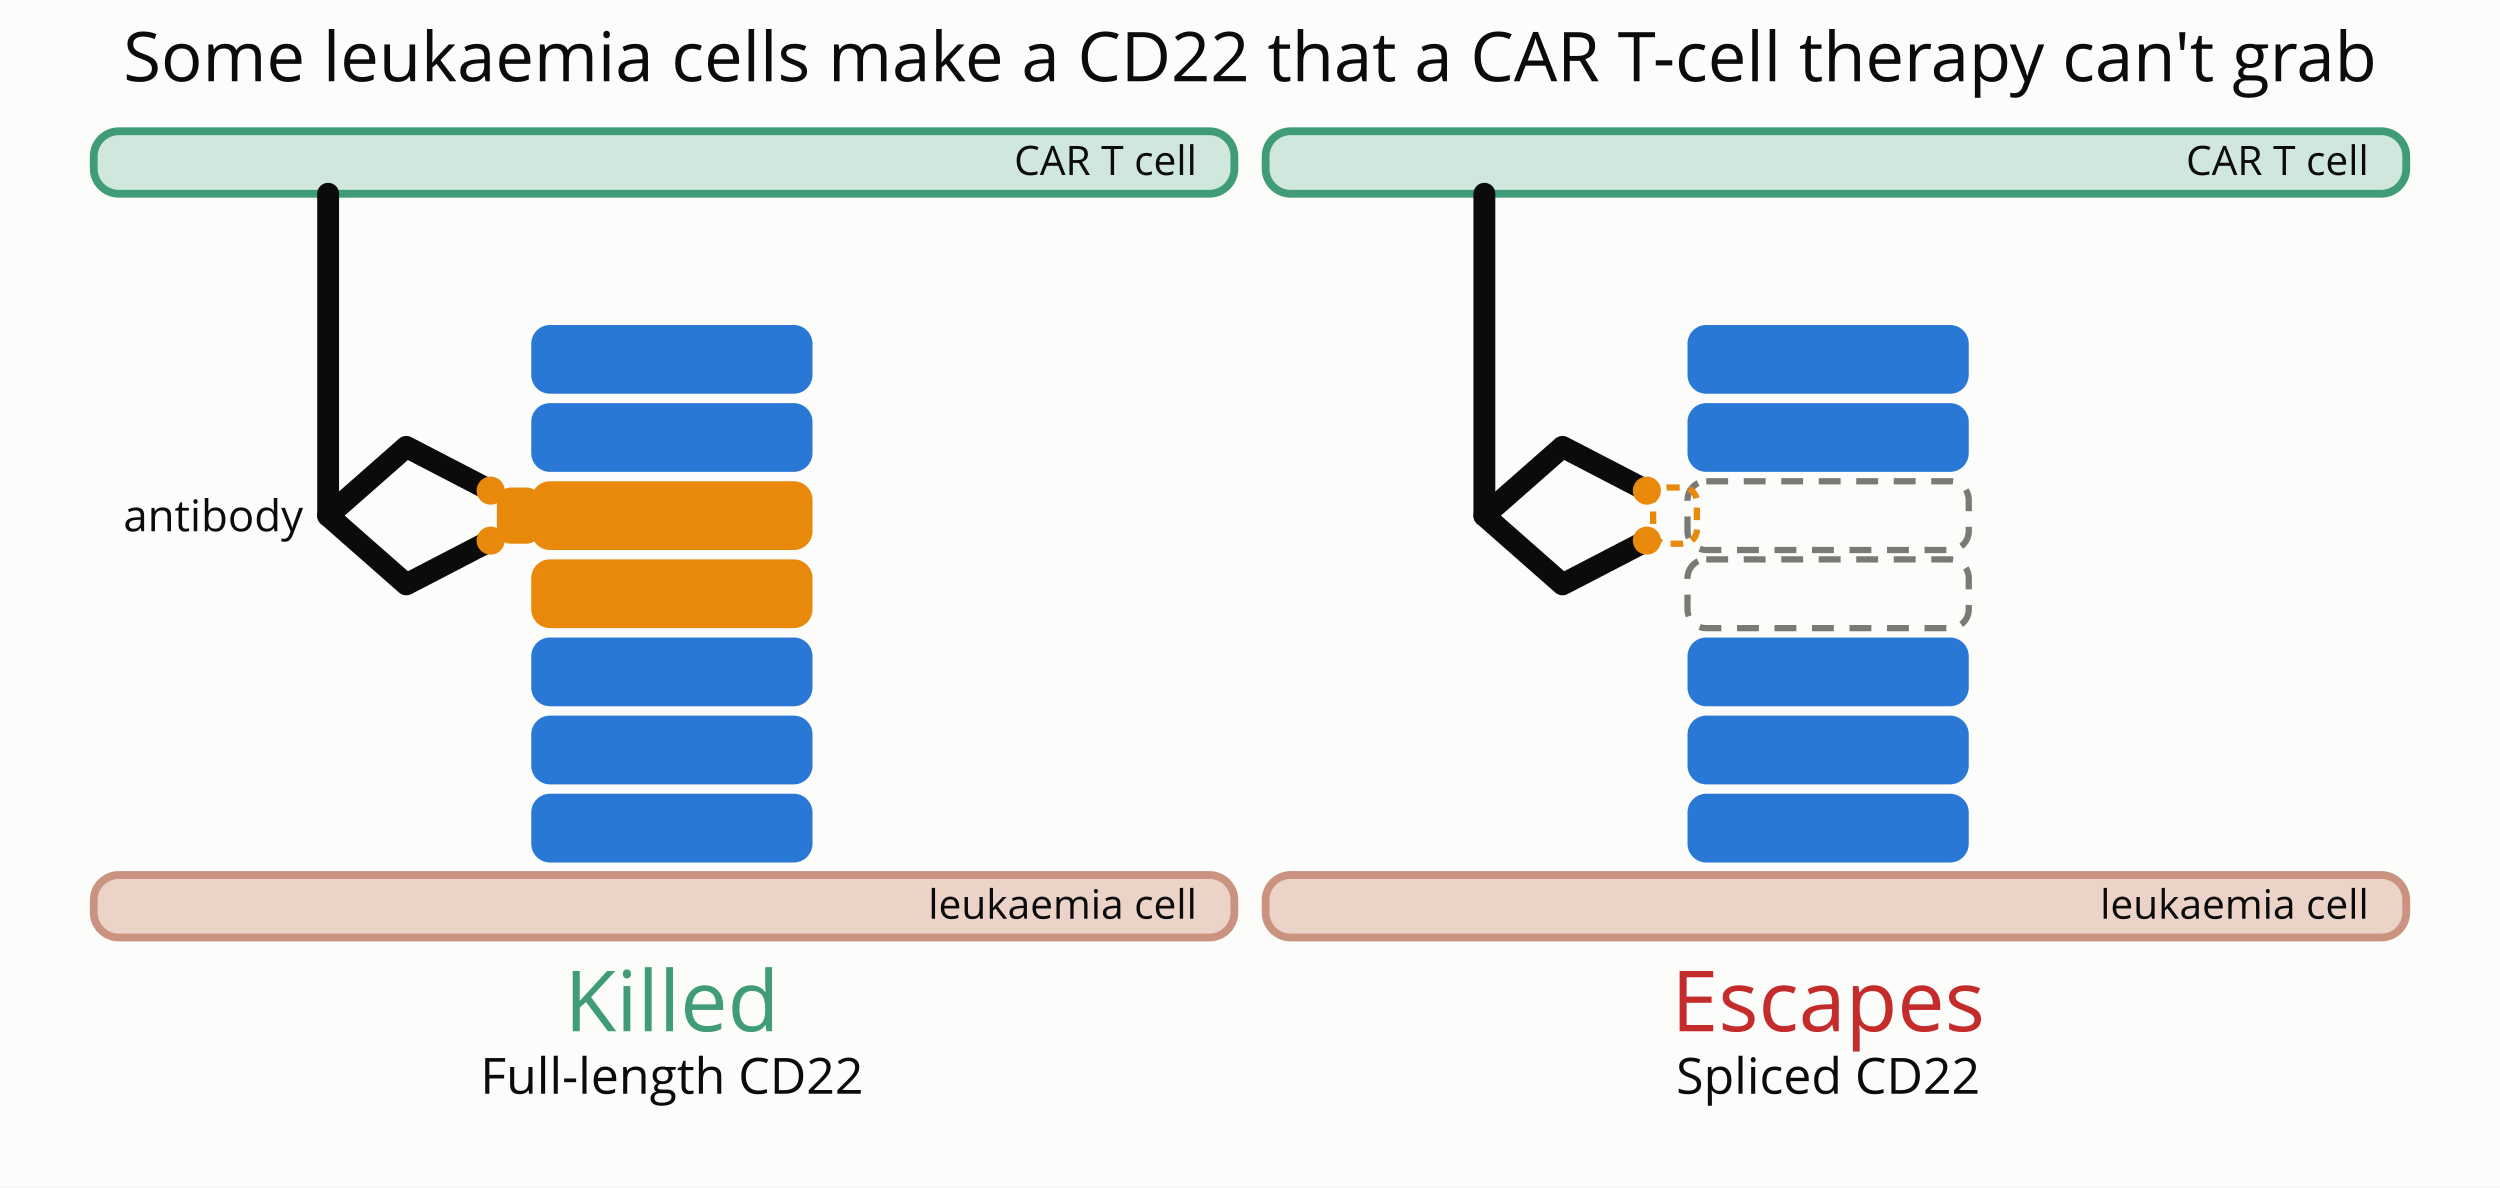
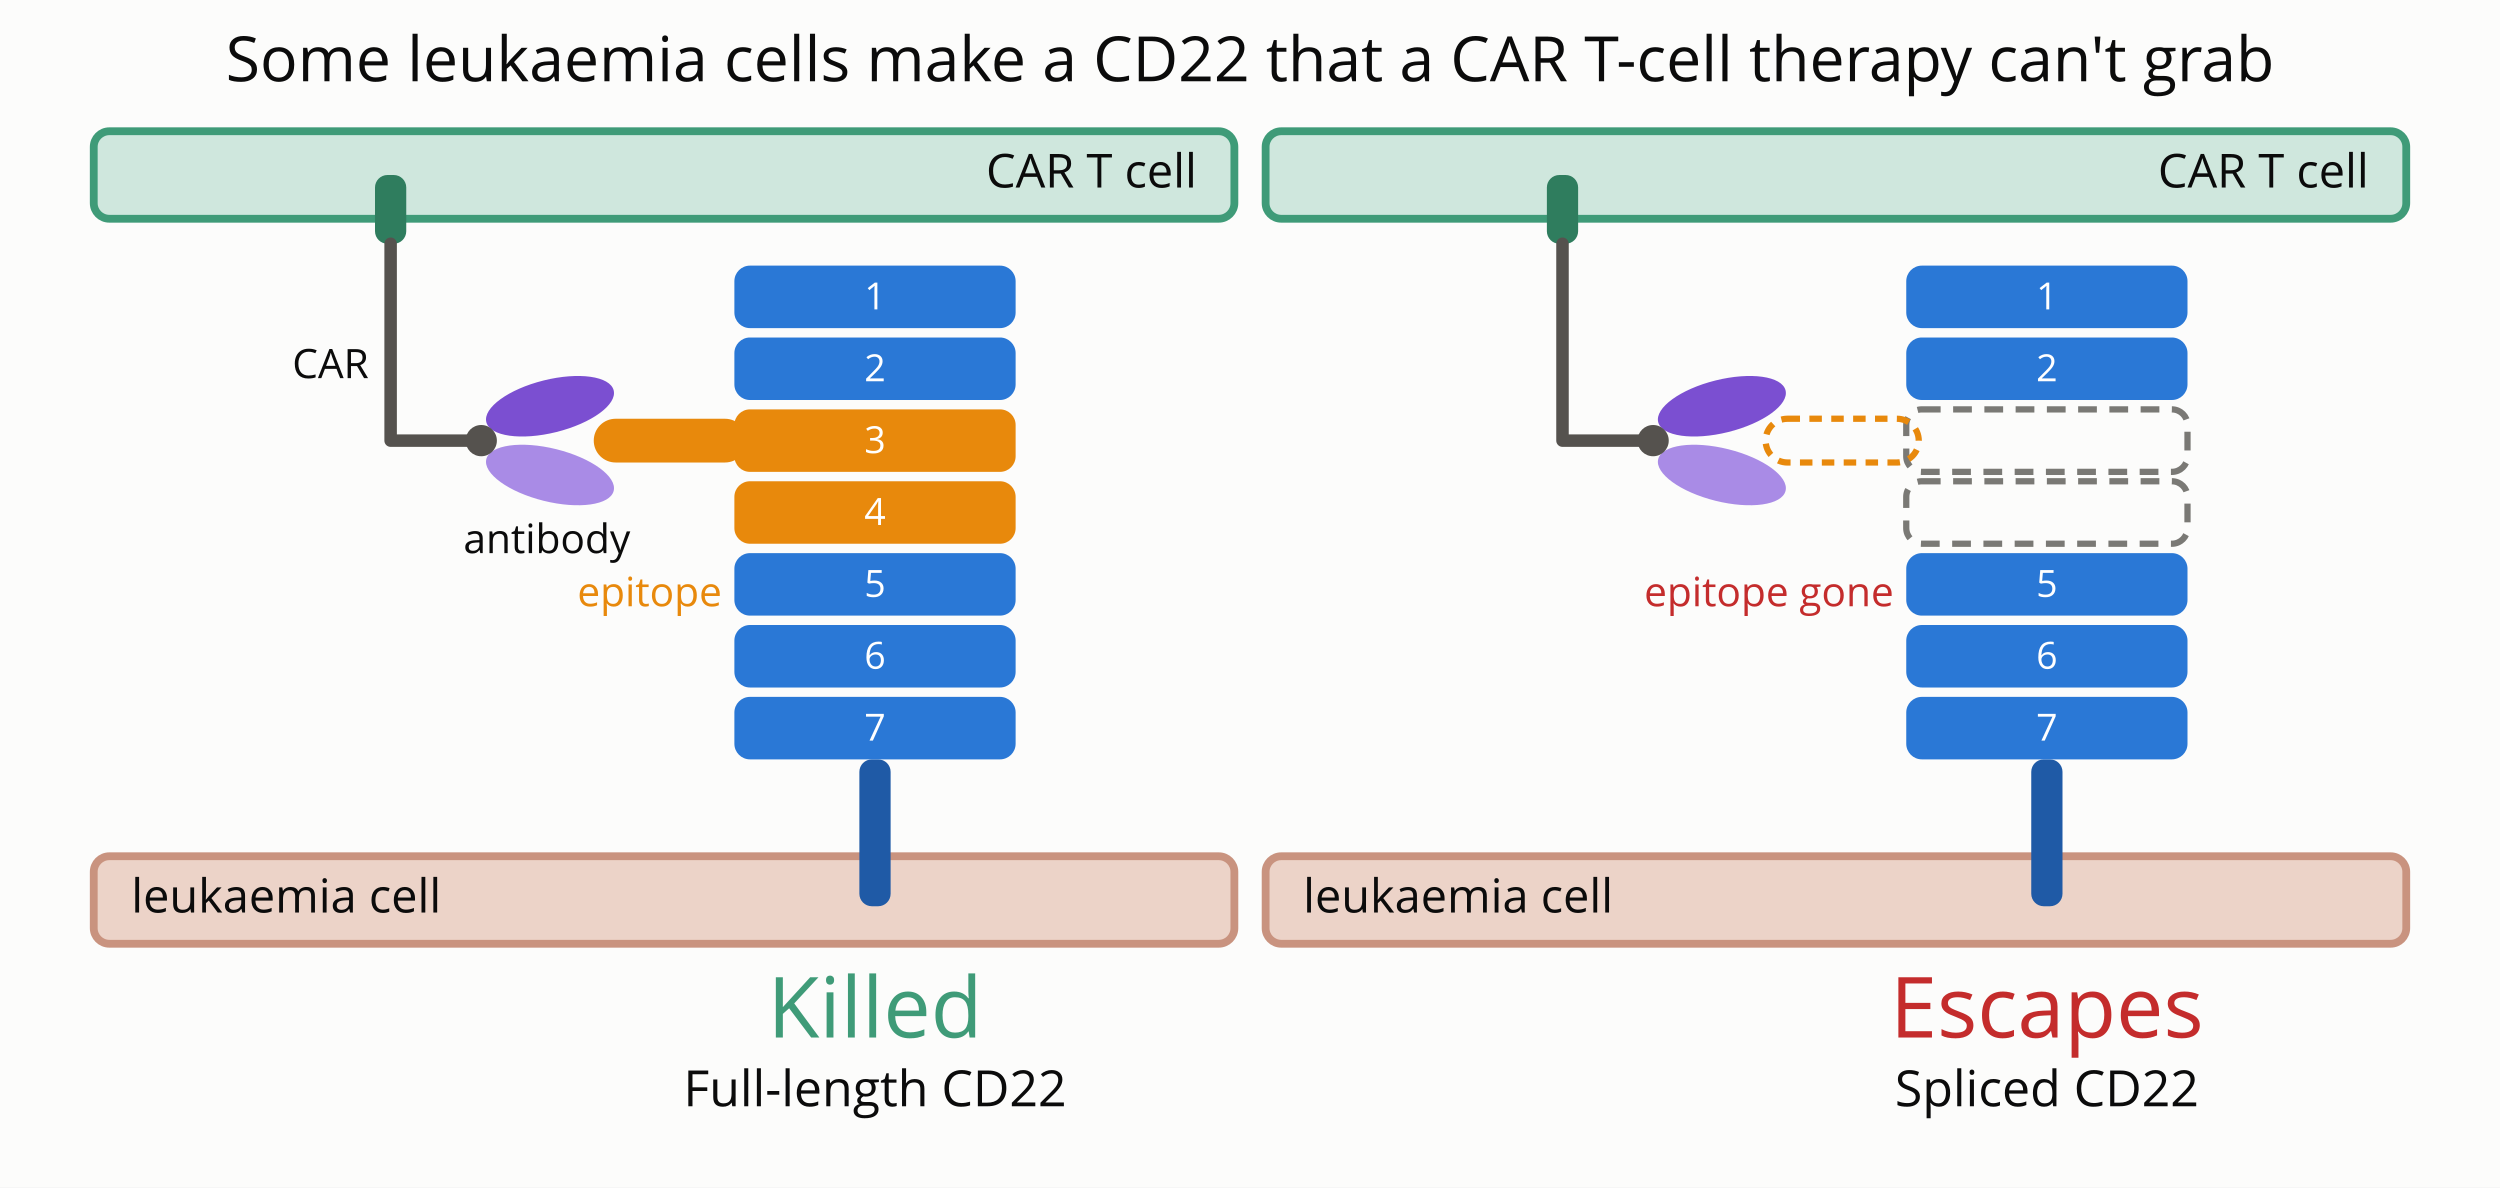
<svg xmlns="http://www.w3.org/2000/svg" viewBox="0 0 1600 760" font-family="Open Sans, Helvetica, Arial, sans-serif">
  <rect width="1600" height="760" fill="#fcfcfb" />
-   <text x="800" y="52" font-size="44" text-anchor="middle" fill="#0b0b0b">Some leukaemia cells make a CD22 that a CAR T-cell therapy can't grab</text>
-   <rect x="60" y="84" width="730" height="40" rx="16" fill="#cfe7dd" stroke="#3f9b78" stroke-width="5" />
-   <text x="766" y="112" font-size="26" text-anchor="end" fill="#0b0b0b">CAR T cell</text>
-   <rect x="60" y="560" width="730" height="40" rx="16" fill="#ecd3c8" stroke="#c9937f" stroke-width="5" />
-   <text x="766" y="588" font-size="26" text-anchor="end" fill="#0b0b0b">leukaemia cell</text>
-   <rect x="340.0" y="208" width="180" height="44" rx="12" fill="#2a78d6" />
-   <rect x="340.0" y="258" width="180" height="44" rx="12" fill="#2a78d6" />
-   <rect x="340.0" y="308" width="180" height="44" rx="12" fill="#e8890c" />
-   <rect x="340.0" y="358" width="180" height="44" rx="12" fill="#e8890c" />
-   <rect x="340.0" y="408" width="180" height="44" rx="12" fill="#2a78d6" />
-   <rect x="340.0" y="458" width="180" height="44" rx="12" fill="#2a78d6" />
-   <rect x="340.0" y="508" width="180" height="44" rx="12" fill="#2a78d6" />
-   <path d="M210.0 124 L210.0 330.0" stroke="#0b0b0b" stroke-width="14" stroke-linecap="round" />
-   <path d="M314.0 314.0 L260.0 286.0 L210.0 330.0 L260.0 374.0 L314.0 346.0" stroke="#0b0b0b" stroke-width="14" fill="none" stroke-linecap="round" stroke-linejoin="round" />
-   <circle cx="314.0" cy="314.0" r="9" fill="#e8890c" />
-   <circle cx="314.0" cy="346.0" r="9" fill="#e8890c" />
-   <rect x="318.0" y="312.0" width="28" height="36" rx="9" fill="#e8890c" />
-   <text x="194.0" y="340.0" font-size="28" text-anchor="end" fill="#0b0b0b">antibody</text>
-   <text x="430" y="660" font-size="54" text-anchor="middle" fill="#3f9b78">Killed</text>
-   <text x="430" y="700" font-size="32" text-anchor="middle" fill="#0b0b0b">Full-length CD22</text>
-   <rect x="810" y="84" width="730" height="40" rx="16" fill="#cfe7dd" stroke="#3f9b78" stroke-width="5" />
-   <text x="1516" y="112" font-size="26" text-anchor="end" fill="#0b0b0b">CAR T cell</text>
-   <rect x="810" y="560" width="730" height="40" rx="16" fill="#ecd3c8" stroke="#c9937f" stroke-width="5" />
-   <text x="1516" y="588" font-size="26" text-anchor="end" fill="#0b0b0b">leukaemia cell</text>
-   <rect x="1080.0" y="208" width="180" height="44" rx="12" fill="#2a78d6" />
-   <rect x="1080.0" y="258" width="180" height="44" rx="12" fill="#2a78d6" />
-   <rect x="1080.0" y="308" width="180" height="44" rx="12" fill="#fcfcfb" stroke="#7a7975" stroke-width="4" stroke-dasharray="14 10" />
-   <rect x="1080.0" y="358" width="180" height="44" rx="12" fill="#fcfcfb" stroke="#7a7975" stroke-width="4" stroke-dasharray="14 10" />
-   <rect x="1080.0" y="408" width="180" height="44" rx="12" fill="#2a78d6" />
-   <rect x="1080.0" y="458" width="180" height="44" rx="12" fill="#2a78d6" />
-   <rect x="1080.0" y="508" width="180" height="44" rx="12" fill="#2a78d6" />
-   <path d="M950.0 124 L950.0 330.0" stroke="#0b0b0b" stroke-width="14" stroke-linecap="round" />
-   <path d="M1054.0 314.0 L1000.0 286.0 L950.0 330.0 L1000.0 374.0 L1054.0 346.0" stroke="#0b0b0b" stroke-width="14" fill="none" stroke-linecap="round" stroke-linejoin="round" />
-   <circle cx="1054.0" cy="314.0" r="9" fill="#e8890c" />
-   <circle cx="1054.0" cy="346.0" r="9" fill="#e8890c" />
-   <rect x="1058.0" y="312.0" width="28" height="36" rx="9" fill="none" stroke="#e8890c" stroke-width="4" stroke-dasharray="8 6" />
-   <path d="M1042.0 304.0 l16 16 M1058.0 304.0 l-16 16" stroke="none" />
-   <text x="1170" y="660" font-size="54" text-anchor="middle" fill="#c42c2c">Escapes</text>
-   <text x="1170" y="700" font-size="32" text-anchor="middle" fill="#0b0b0b">Spliced CD22</text>
+   <text x="800" y="52" font-size="40" text-anchor="middle" fill="#0b0b0b">Some leukaemia cells make a CD22 that a CAR T-cell therapy can't grab</text>
+   <rect x="60" y="84" width="730" height="56" rx="10" fill="#cfe7dd" stroke="#3f9b78" stroke-width="5" />
+   <text x="766" y="120" font-size="30" text-anchor="end" fill="#0b0b0b">CAR T cell</text>
+   <rect x="60" y="548" width="730" height="56" rx="10" fill="#ecd3c8" stroke="#c9937f" stroke-width="5" />
+   <text x="84" y="584" font-size="30" text-anchor="start" fill="#0b0b0b">leukaemia cell</text>
+   <rect x="550" y="486" width="20" height="94" rx="8" fill="#1f5aa6" />
+   <rect x="470" y="170" width="180" height="40" rx="10" fill="#2a78d6" />
+   <text x="560" y="198" font-size="24" text-anchor="middle" fill="#fff">1</text>
+   <rect x="470" y="216" width="180" height="40" rx="10" fill="#2a78d6" />
+   <text x="560" y="244" font-size="24" text-anchor="middle" fill="#fff">2</text>
+   <rect x="470" y="262" width="180" height="40" rx="10" fill="#e8890c" />
+   <text x="560" y="290" font-size="24" text-anchor="middle" fill="#fff">3</text>
+   <rect x="470" y="308" width="180" height="40" rx="10" fill="#e8890c" />
+   <text x="560" y="336" font-size="24" text-anchor="middle" fill="#fff">4</text>
+   <rect x="470" y="354" width="180" height="40" rx="10" fill="#2a78d6" />
+   <text x="560" y="382" font-size="24" text-anchor="middle" fill="#fff">5</text>
+   <rect x="470" y="400" width="180" height="40" rx="10" fill="#2a78d6" />
+   <text x="560" y="428" font-size="24" text-anchor="middle" fill="#fff">6</text>
+   <rect x="470" y="446" width="180" height="40" rx="10" fill="#2a78d6" />
+   <text x="560" y="474" font-size="24" text-anchor="middle" fill="#fff">7</text>
+   <rect x="240" y="112" width="20" height="44" rx="8" fill="#2f7d5e" />
+   <path d="M250 156 V282 H300" stroke="#55524e" stroke-width="8" fill="none" stroke-linecap="round" stroke-linejoin="round" />
+   <ellipse cx="352" cy="260" rx="42" ry="17" transform="rotate(-14 352 260)" fill="#7b4fd1" />
+   <ellipse cx="352" cy="304" rx="42" ry="17" transform="rotate(14 352 304)" fill="#a98be6" />
+   <circle cx="308" cy="282" r="10" fill="#55524e" />
+   <rect x="380" y="268" width="98" height="28" rx="14" fill="#e8890c" />
+   <text x="236" y="242" font-size="26" text-anchor="end" fill="#0b0b0b">CAR</text>
+   <text x="350" y="354" font-size="26" text-anchor="middle" fill="#0b0b0b">antibody</text>
+   <text x="462" y="388" font-size="26" text-anchor="end" fill="#e8890c">epitope</text>
+   <text x="560" y="664" font-size="54" text-anchor="middle" fill="#3f9b78">Killed</text>
+   <text x="560" y="708" font-size="32" text-anchor="middle" fill="#0b0b0b">Full-length CD22</text>
+   <rect x="810" y="84" width="730" height="56" rx="10" fill="#cfe7dd" stroke="#3f9b78" stroke-width="5" />
+   <text x="1516" y="120" font-size="30" text-anchor="end" fill="#0b0b0b">CAR T cell</text>
+   <rect x="810" y="548" width="730" height="56" rx="10" fill="#ecd3c8" stroke="#c9937f" stroke-width="5" />
+   <text x="834" y="584" font-size="30" text-anchor="start" fill="#0b0b0b">leukaemia cell</text>
+   <rect x="1300" y="486" width="20" height="94" rx="8" fill="#1f5aa6" />
+   <rect x="1220" y="170" width="180" height="40" rx="10" fill="#2a78d6" />
+   <text x="1310" y="198" font-size="24" text-anchor="middle" fill="#fff">1</text>
+   <rect x="1220" y="216" width="180" height="40" rx="10" fill="#2a78d6" />
+   <text x="1310" y="244" font-size="24" text-anchor="middle" fill="#fff">2</text>
+   <rect x="1220" y="262" width="180" height="40" rx="10" fill="#fcfcfb" stroke="#7a7975" stroke-width="4" stroke-dasharray="12 8" />
+   <rect x="1220" y="308" width="180" height="40" rx="10" fill="#fcfcfb" stroke="#7a7975" stroke-width="4" stroke-dasharray="12 8" />
+   <rect x="1220" y="354" width="180" height="40" rx="10" fill="#2a78d6" />
+   <text x="1310" y="382" font-size="24" text-anchor="middle" fill="#fff">5</text>
+   <rect x="1220" y="400" width="180" height="40" rx="10" fill="#2a78d6" />
+   <text x="1310" y="428" font-size="24" text-anchor="middle" fill="#fff">6</text>
+   <rect x="1220" y="446" width="180" height="40" rx="10" fill="#2a78d6" />
+   <text x="1310" y="474" font-size="24" text-anchor="middle" fill="#fff">7</text>
+   <rect x="990" y="112" width="20" height="44" rx="8" fill="#2f7d5e" />
+   <path d="M1000 156 V282 H1050" stroke="#55524e" stroke-width="8" fill="none" stroke-linecap="round" stroke-linejoin="round" />
+   <ellipse cx="1102" cy="260" rx="42" ry="17" transform="rotate(-14 1102 260)" fill="#7b4fd1" />
+   <ellipse cx="1102" cy="304" rx="42" ry="17" transform="rotate(14 1102 304)" fill="#a98be6" />
+   <circle cx="1058" cy="282" r="10" fill="#55524e" />
+   <rect x="1130" y="268" width="98" height="28" rx="14" fill="none" stroke="#e8890c" stroke-width="4" stroke-dasharray="8 6" />
+   <text x="1212" y="388" font-size="26" text-anchor="end" fill="#c42c2c">epitope gone</text>
+   <text x="1310" y="664" font-size="54" text-anchor="middle" fill="#c42c2c">Escapes</text>
+   <text x="1310" y="708" font-size="32" text-anchor="middle" fill="#0b0b0b">Spliced CD22</text>
</svg>
